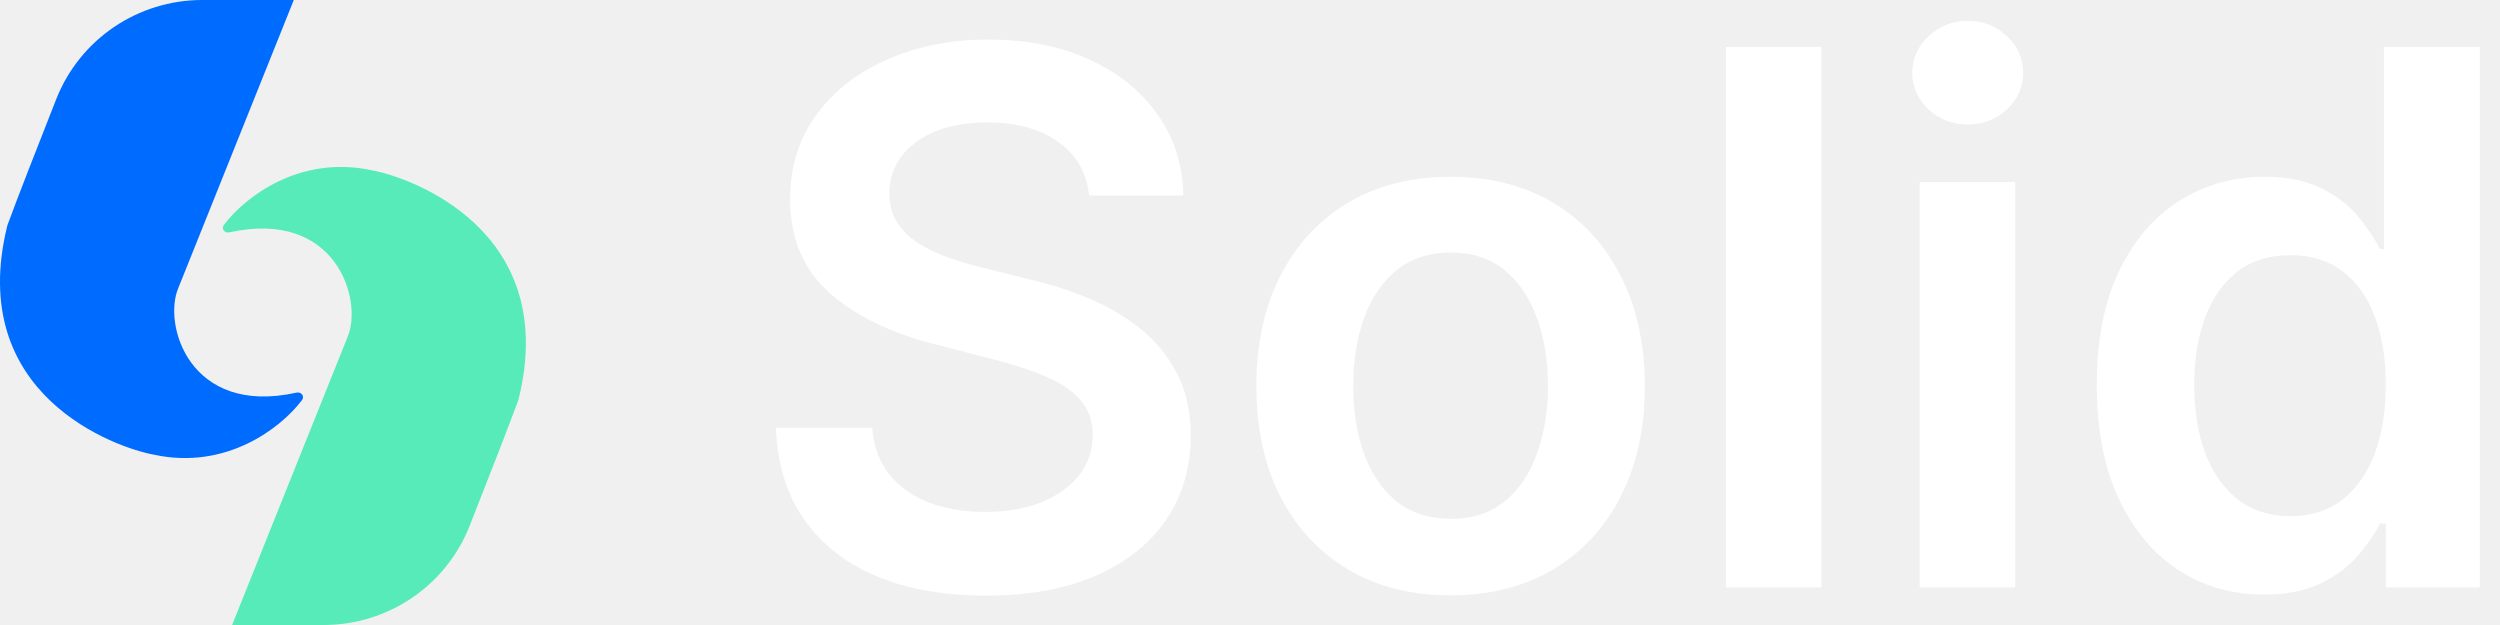
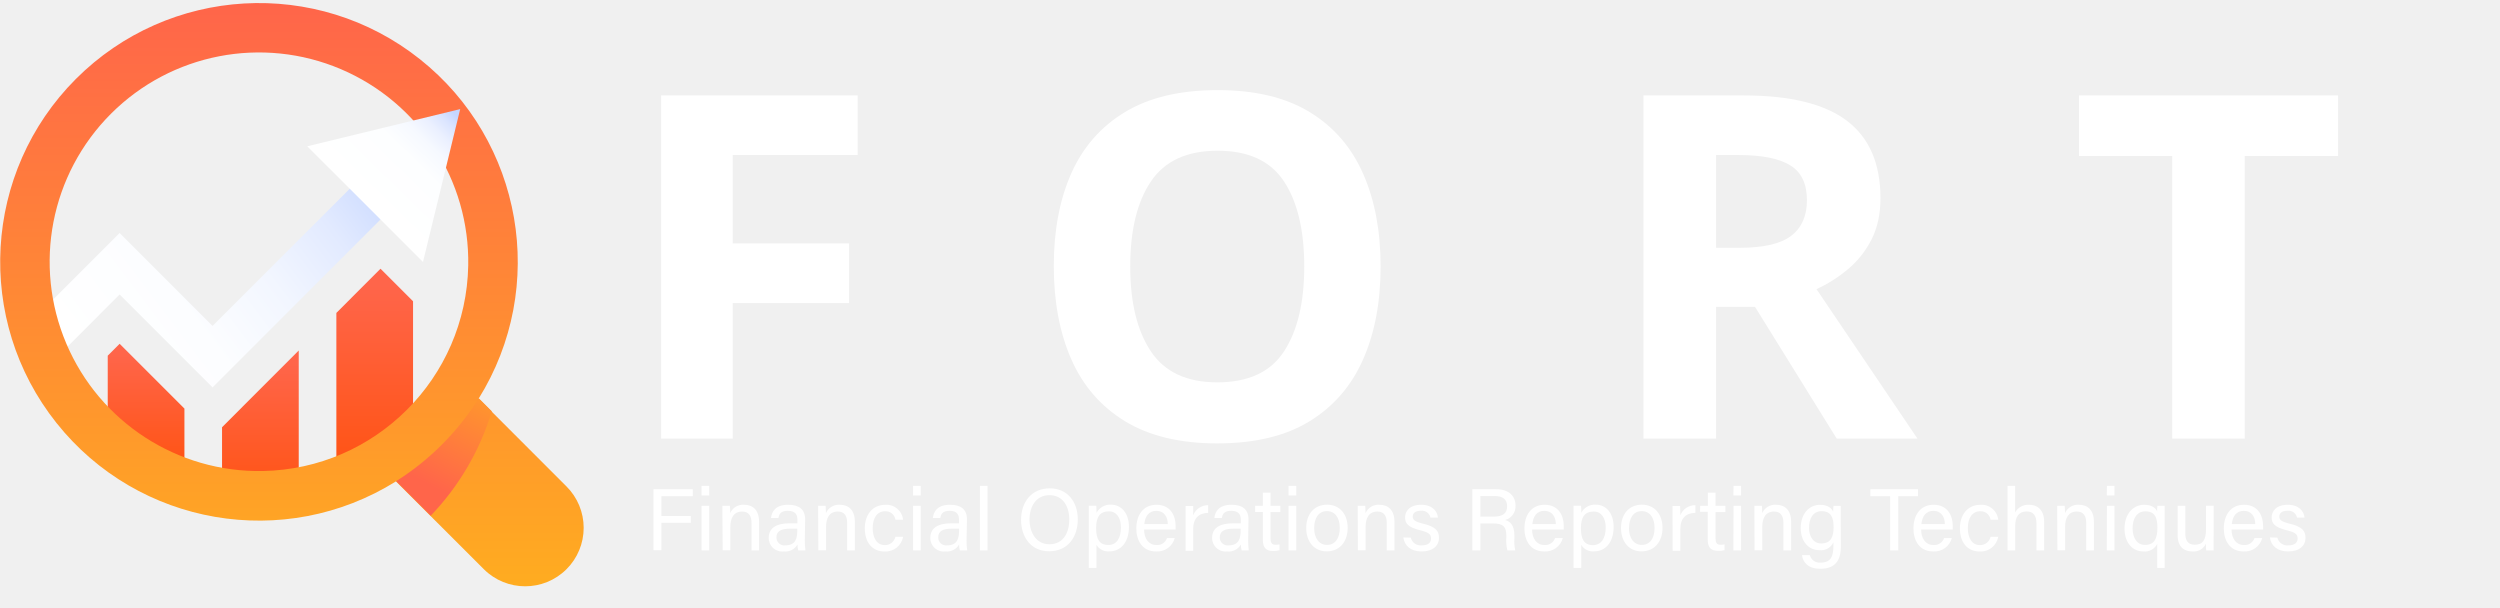
- <svg xmlns="http://www.w3.org/2000/svg" width="120" height="30" viewBox="0 0 120 30" fill="none">
-   <path d="M52.278 9.386C52.16 8.279 51.661 7.418 50.783 6.802C49.913 6.185 48.782 5.877 47.388 5.877C46.409 5.877 45.569 6.025 44.868 6.32C44.167 6.616 43.63 7.017 43.259 7.524C42.887 8.03 42.697 8.609 42.689 9.259C42.689 9.799 42.811 10.268 43.056 10.665C43.309 11.062 43.651 11.4 44.082 11.678C44.513 11.949 44.99 12.177 45.514 12.362C46.037 12.548 46.565 12.704 47.097 12.831L49.529 13.439C50.509 13.667 51.45 13.975 52.354 14.364C53.266 14.752 54.081 15.242 54.799 15.833C55.525 16.424 56.099 17.138 56.521 17.974C56.944 18.81 57.155 19.79 57.155 20.913C57.155 22.433 56.766 23.771 55.989 24.928C55.212 26.077 54.089 26.976 52.62 27.626C51.159 28.268 49.39 28.589 47.312 28.589C45.294 28.589 43.542 28.276 42.055 27.652C40.578 27.027 39.421 26.115 38.585 24.916C37.757 23.716 37.309 22.255 37.242 20.533H41.865C41.933 21.436 42.212 22.188 42.702 22.787C43.191 23.387 43.829 23.835 44.614 24.13C45.408 24.426 46.295 24.573 47.274 24.573C48.296 24.573 49.191 24.422 49.96 24.117C50.737 23.805 51.345 23.374 51.784 22.826C52.223 22.268 52.447 21.618 52.455 20.875C52.447 20.199 52.248 19.642 51.86 19.203C51.471 18.755 50.927 18.384 50.226 18.088C49.533 17.784 48.723 17.514 47.794 17.277L44.842 16.517C42.706 15.968 41.017 15.136 39.775 14.022C38.542 12.899 37.926 11.408 37.926 9.55C37.926 8.022 38.34 6.683 39.167 5.535C40.003 4.386 41.139 3.495 42.575 2.862C44.01 2.22 45.636 1.899 47.452 1.899C49.293 1.899 50.906 2.22 52.291 2.862C53.684 3.495 54.778 4.378 55.571 5.509C56.365 6.633 56.775 7.925 56.8 9.386H52.278Z" fill="white" />
-   <path d="M69.629 28.576C67.728 28.576 66.082 28.158 64.688 27.322C63.295 26.486 62.214 25.317 61.446 23.814C60.686 22.31 60.306 20.554 60.306 18.544C60.306 16.534 60.686 14.773 61.446 13.262C62.214 11.75 63.295 10.576 64.688 9.74C66.082 8.904 67.728 8.486 69.629 8.486C71.529 8.486 73.175 8.904 74.569 9.74C75.962 10.576 77.039 11.75 77.799 13.262C78.567 14.773 78.952 16.534 78.952 18.544C78.952 20.554 78.567 22.31 77.799 23.814C77.039 25.317 75.962 26.486 74.569 27.322C73.175 28.158 71.529 28.576 69.629 28.576ZM69.654 24.903C70.684 24.903 71.546 24.62 72.238 24.054C72.93 23.48 73.446 22.711 73.783 21.749C74.13 20.786 74.303 19.714 74.303 18.531C74.303 17.341 74.13 16.264 73.783 15.301C73.446 14.33 72.93 13.557 72.238 12.983C71.546 12.409 70.684 12.122 69.654 12.122C68.598 12.122 67.72 12.409 67.019 12.983C66.327 13.557 65.807 14.33 65.461 15.301C65.123 16.264 64.954 17.341 64.954 18.531C64.954 19.714 65.123 20.786 65.461 21.749C65.807 22.711 66.327 23.48 67.019 24.054C67.72 24.62 68.598 24.903 69.654 24.903Z" fill="white" />
-   <path d="M87.429 2.254V28.196H82.844V2.254H87.429Z" fill="white" />
-   <path d="M92.144 28.196V8.74H96.73V28.196H92.144ZM94.45 5.978C93.724 5.978 93.099 5.737 92.575 5.256C92.052 4.766 91.79 4.179 91.79 3.495C91.79 2.803 92.052 2.216 92.575 1.735C93.099 1.245 93.724 1 94.45 1C95.184 1 95.809 1.245 96.325 1.735C96.848 2.216 97.11 2.803 97.11 3.495C97.11 4.179 96.848 4.766 96.325 5.256C95.809 5.737 95.184 5.978 94.45 5.978Z" fill="white" />
-   <path d="M108.666 28.538C107.137 28.538 105.769 28.146 104.561 27.36C103.354 26.575 102.4 25.435 101.699 23.94C100.998 22.445 100.647 20.63 100.647 18.493C100.647 16.331 101.002 14.507 101.711 13.021C102.429 11.526 103.396 10.399 104.612 9.639C105.828 8.871 107.183 8.486 108.678 8.486C109.818 8.486 110.756 8.681 111.49 9.069C112.225 9.449 112.808 9.909 113.238 10.45C113.669 10.982 114.003 11.484 114.239 11.957H114.429V2.254H119.027V28.196H114.518V25.131H114.239C114.003 25.604 113.661 26.106 113.213 26.638C112.765 27.162 112.174 27.609 111.44 27.981C110.705 28.352 109.78 28.538 108.666 28.538ZM109.945 24.776C110.916 24.776 111.744 24.514 112.428 23.991C113.112 23.459 113.631 22.72 113.986 21.774C114.34 20.828 114.518 19.726 114.518 18.468C114.518 17.21 114.34 16.116 113.986 15.187C113.639 14.258 113.124 13.536 112.44 13.021C111.765 12.506 110.933 12.248 109.945 12.248C108.923 12.248 108.07 12.514 107.386 13.046C106.702 13.579 106.187 14.313 105.841 15.251C105.494 16.188 105.321 17.26 105.321 18.468C105.321 19.684 105.494 20.769 105.841 21.723C106.195 22.669 106.715 23.417 107.399 23.965C108.091 24.506 108.94 24.776 109.945 24.776Z" fill="white" />
-   <path d="M14.102 0H9.707C6.616 0 3.835 1.881 2.701 4.755C1.758 7.145 0.8 9.599 0.355 10.815C-1.673 18.959 5.567 21.499 7.391 21.825C10.832 22.572 13.475 20.565 14.498 19.201C14.634 19.019 14.459 18.797 14.236 18.846C9.092 19.986 7.801 15.571 8.564 13.812L14.102 0Z" fill="#006BFF" />
-   <path d="M11.14 30L15.535 30C18.626 30 21.407 28.119 22.541 25.245C23.484 22.855 24.442 20.401 24.887 19.185C26.915 11.041 19.675 8.501 17.851 8.175C14.41 7.428 11.767 9.435 10.745 10.799C10.608 10.981 10.783 11.203 11.005 11.154C16.15 10.014 17.441 14.429 16.678 16.188L11.14 30Z" fill="#57EBB9" />
+ <svg xmlns="http://www.w3.org/2000/svg" xmlns:xlink="http://www.w3.org/1999/xlink" id="Layer_1" data-name="Layer 1" viewBox="0 0 535.59 130.1">
+   <defs>
+     <style>.cls-1{font-size:102.97px;font-family:LeagueSpartan-Bold, League Spartan;font-weight:700;letter-spacing:0.3em;}.cls-1,.cls-4{fill:#fff;}.cls-2{letter-spacing:0.26em;}.cls-3{letter-spacing:0.3em;}.cls-5{fill:url(#Degradado_sin_nombre_4);}.cls-6{fill:url(#Degradado_sin_nombre_4-2);}.cls-7{fill:url(#Degradado_sin_nombre_4-3);}.cls-8{fill:url(#Degradado_sin_nombre_29);}.cls-9{fill:url(#Degradado_sin_nombre_2);}.cls-10{fill:url(#Degradado_sin_nombre_37);}.cls-11{fill:url(#Degradado_sin_nombre_2-2);}</style>
+     <linearGradient id="Degradado_sin_nombre_4" x1="31.3" y1="108.62" x2="31.3" y2="75.79" gradientUnits="userSpaceOnUse">
+       <stop offset="0" stop-color="#ff4d00" />
+       <stop offset="1" stop-color="#ff654a" />
+     </linearGradient>
+     <linearGradient id="Degradado_sin_nombre_4-2" x1="55.79" y1="116.75" x2="55.79" y2="77.65" xlink:href="#Degradado_sin_nombre_4" />
+     <linearGradient id="Degradado_sin_nombre_4-3" x1="80.27" y1="114.9" x2="80.27" y2="61.09" xlink:href="#Degradado_sin_nombre_4" />
+     <linearGradient id="Degradado_sin_nombre_29" x1="19.27" y1="78.78" x2="80.66" y2="32.42" gradientUnits="userSpaceOnUse">
+       <stop offset="0" stop-color="#fff" />
+       <stop offset="0.31" stop-color="#fcfdff" />
+       <stop offset="0.55" stop-color="#f2f6ff" />
+       <stop offset="0.77" stop-color="#e2eaff" />
+       <stop offset="0.96" stop-color="#cbdaff" />
+       <stop offset="1" stop-color="#c6d6ff" />
+     </linearGradient>
+     <linearGradient id="Degradado_sin_nombre_2" x1="62.52" y1="125.61" x2="62.52" y2="0.61" gradientUnits="userSpaceOnUse">
+       <stop offset="0" stop-color="#ffac20" />
+       <stop offset="1" stop-color="#ff654a" />
+     </linearGradient>
+     <linearGradient id="Degradado_sin_nombre_37" x1="102.14" y1="19.18" x2="76.34" y2="45.67" gradientUnits="userSpaceOnUse">
+       <stop offset="0.19" stop-color="#c6d6ff" />
+       <stop offset="0.25" stop-color="#dae4ff" />
+       <stop offset="0.33" stop-color="#ebf0ff" />
+       <stop offset="0.42" stop-color="#f6f9ff" />
+       <stop offset="0.55" stop-color="#fdfeff" />
+       <stop offset="0.91" stop-color="#fff" />
+     </linearGradient>
+     <linearGradient id="Degradado_sin_nombre_2-2" x1="106.33" y1="75.67" x2="91.42" y2="103.61" xlink:href="#Degradado_sin_nombre_2" />
+   </defs>
+   <text class="cls-1" transform="translate(132.37 93.96)">FO<tspan class="cls-2" x="210.46" y="0">R</tspan>
+     <tspan class="cls-3" x="310.96" y="0">T</tspan>
+   </text>
+   <path class="cls-4" d="M140,104.81h8.42v1.49H141.7v4.25H148V112H141.7v5.87H140Z" />
+   <path class="cls-4" d="M150.3,104.09h1.64v2.06H150.3Zm0,4.27h1.64v9.55H150.3Z" />
+   <path class="cls-4" d="M154.77,110.77c0-.83,0-1.67,0-2.41h1.6a13.82,13.82,0,0,1,.06,1.57,3,3,0,0,1,3-1.79c1.79,0,3.19,1.09,3.19,3.63v6.14H161V112c0-1.44-.56-2.41-2-2.41-1.8,0-2.53,1.37-2.53,3.29v5h-1.64Z" />
+   <path class="cls-4" d="M172.42,115.83a14.22,14.22,0,0,0,.13,2.08H171a5.31,5.31,0,0,1-.15-1.25,3,3,0,0,1-2.95,1.48,2.89,2.89,0,0,1-3.21-2.92c0-2.13,1.67-3.11,4.51-3.11h1.63v-.81c0-.84-.27-1.87-2.06-1.87-1.59,0-1.86.79-2,1.54h-1.59c.13-1.32.94-2.84,3.68-2.83,2.34,0,3.63,1,3.63,3.13Zm-1.61-2.57h-1.54c-1.91,0-2.93.52-2.93,1.87a1.68,1.68,0,0,0,1.86,1.71c2.3,0,2.61-1.54,2.61-3.28Z" />
+   <path class="cls-4" d="M175.28,110.77c0-.83,0-1.67,0-2.41h1.6c0,.29.07,1.29.07,1.57a3,3,0,0,1,3-1.79c1.79,0,3.19,1.09,3.19,3.63v6.14h-1.65V112c0-1.44-.56-2.41-2-2.41-1.8,0-2.52,1.37-2.52,3.29v5h-1.65Z" />
+   <path class="cls-4" d="M193.47,115a3.81,3.81,0,0,1-3.95,3.15c-2.63,0-4.25-1.89-4.25-5,0-2.7,1.52-5,4.37-5a3.57,3.57,0,0,1,3.83,3.19h-1.64a2.12,2.12,0,0,0-2.22-1.81c-1.69,0-2.65,1.44-2.65,3.61s.93,3.64,2.59,3.64a2.27,2.27,0,0,0,2.28-1.78Z" />
+   <path class="cls-4" d="M195.61,104.09h1.65v2.06h-1.65Zm0,4.27h1.65v9.55h-1.65Z" />
+   <path class="cls-4" d="M207.07,115.83a13.82,13.82,0,0,0,.14,2.08h-1.58a5.17,5.17,0,0,1-.16-1.25,3,3,0,0,1-2.94,1.48,2.89,2.89,0,0,1-3.22-2.92c0-2.13,1.68-3.11,4.51-3.11h1.63v-.81c0-.84-.27-1.87-2-1.87-1.6,0-1.87.79-2,1.54h-1.59c.12-1.32.93-2.84,3.68-2.83,2.33,0,3.62,1,3.62,3.13Zm-1.6-2.57h-1.55c-1.9,0-2.92.52-2.92,1.87a1.68,1.68,0,0,0,1.86,1.71c2.3,0,2.61-1.54,2.61-3.28Z" />
+   <path class="cls-4" d="M209.93,117.91V104.09h1.64v13.82Z" />
+   <path class="cls-4" d="M230.9,111.29c0,3.6-2,6.81-6.15,6.81-3.86,0-6-3-6-6.74s2.2-6.74,6.16-6.74C228.59,104.62,230.9,107.39,230.9,111.29Zm-10.34,0c0,2.83,1.45,5.31,4.26,5.31,3,0,4.26-2.51,4.26-5.31s-1.38-5.21-4.25-5.21S220.56,108.51,220.56,111.31Z" />
+   <path class="cls-4" d="M234.9,116.73v4.94h-1.64v-11c0-.77,0-1.58,0-2.33h1.61c0,.32.05.9.05,1.51a3.29,3.29,0,0,1,3.12-1.73c2.21,0,3.82,1.85,3.82,4.75,0,3.41-1.84,5.25-4.16,5.25A2.91,2.91,0,0,1,234.9,116.73Zm5.24-3.77c0-2-.92-3.41-2.55-3.41-2,0-2.76,1.25-2.76,3.57s.64,3.63,2.63,3.63C239.21,116.75,240.14,115.31,240.14,113Z" />
+   <path class="cls-4" d="M245.1,113.44c0,1.94,1,3.32,2.61,3.32a2.19,2.19,0,0,0,2.3-1.48h1.66a3.87,3.87,0,0,1-4,2.86c-3,0-4.23-2.44-4.23-4.9,0-2.84,1.43-5.1,4.33-5.1,3.08,0,4.09,2.47,4.09,4.51,0,.29,0,.53,0,.79Zm5.08-1.16c0-1.57-.81-2.84-2.44-2.84s-2.42,1.17-2.59,2.84Z" />
+   <path class="cls-4" d="M254,111c0-1.34,0-2.09,0-2.6h1.62c0,.27,0,1,0,2a3.38,3.38,0,0,1,3.21-2.17v1.64c-1.95.06-3.21,1.08-3.21,3.5v4.63H254Z" />
+   <path class="cls-4" d="M267.4,115.83a15.83,15.83,0,0,0,.13,2.08H266a4.7,4.7,0,0,1-.16-1.25,3,3,0,0,1-2.95,1.48,2.89,2.89,0,0,1-3.21-2.92c0-2.13,1.67-3.11,4.51-3.11h1.63v-.81c0-.84-.27-1.87-2.06-1.87-1.59,0-1.86.79-2,1.54h-1.6c.13-1.32.94-2.84,3.69-2.83,2.33,0,3.62,1,3.62,3.13Zm-1.61-2.57h-1.54c-1.91,0-2.93.52-2.93,1.87a1.68,1.68,0,0,0,1.86,1.71c2.3,0,2.61-1.54,2.61-3.28Z" />
+   <path class="cls-4" d="M268.9,108.36h1.65v-2.81h1.64v2.81h2.11v1.35h-2.11v5.59c0,.93.23,1.41,1.09,1.41a4.18,4.18,0,0,0,.84-.08v1.24a4.49,4.49,0,0,1-1.43.17c-1.49,0-2.14-.77-2.14-2.35v-6H268.9Z" />
+   <path class="cls-4" d="M276.05,104.09h1.65v2.06h-1.65Zm0,4.27h1.65v9.55h-1.65Z" />
+   <path class="cls-4" d="M288.72,113.12c0,2.75-1.57,5-4.49,5-2.74,0-4.39-2.12-4.39-5s1.62-5,4.5-5C287,108.14,288.72,110.12,288.72,113.12Zm-7.18,0c0,2.09,1,3.62,2.76,3.62s2.73-1.45,2.73-3.62-1-3.62-2.77-3.62S281.54,111,281.54,113.14Z" />
+   <path class="cls-4" d="M290.88,110.77c0-.83,0-1.67,0-2.41h1.61c0,.29.07,1.29.06,1.57a3,3,0,0,1,3-1.79c1.79,0,3.19,1.09,3.19,3.63v6.14h-1.65V112c0-1.44-.56-2.41-2-2.41-1.8,0-2.53,1.37-2.53,3.29v5h-1.65Z" />
+   <path class="cls-4" d="M302.24,115.18a2.18,2.18,0,0,0,2.34,1.66c1.41,0,2-.61,2-1.47s-.44-1.31-2.26-1.75c-2.73-.67-3.3-1.5-3.3-2.8s1-2.68,3.44-2.68,3.48,1.42,3.6,2.75h-1.6a1.87,1.87,0,0,0-2.07-1.47c-1.33,0-1.73.64-1.73,1.27s.39,1.06,2.14,1.48c2.9.69,3.48,1.65,3.48,3.07,0,1.68-1.33,2.9-3.71,2.9s-3.68-1.25-3.93-3Z" />
+   <path class="cls-4" d="M317.15,112.14v5.77h-1.72v-13.1h5.12c2.69,0,4.13,1.46,4.13,3.51a3,3,0,0,1-2.24,3.08c1.07.28,2,1.08,2,3.36v.56a9.18,9.18,0,0,0,.18,2.59h-1.69a8.87,8.87,0,0,1-.22-2.81v-.28c0-1.87-.53-2.68-2.88-2.68Zm0-1.46H320c2,0,2.88-.75,2.88-2.22s-.9-2.19-2.68-2.19h-3.05Z" />
+   <path class="cls-4" d="M328.23,113.44c0,1.94,1,3.32,2.61,3.32a2.21,2.21,0,0,0,2.31-1.48h1.66a3.88,3.88,0,0,1-4,2.86c-3,0-4.22-2.44-4.22-4.9,0-2.84,1.43-5.1,4.33-5.1,3.08,0,4.09,2.47,4.09,4.51a6.7,6.7,0,0,1,0,.79Zm5.08-1.16c0-1.57-.8-2.84-2.44-2.84s-2.41,1.17-2.58,2.84Z" />
+   <path class="cls-4" d="M338.76,116.73v4.94h-1.65v-11c0-.77,0-1.58,0-2.33h1.6a14.49,14.49,0,0,1,.06,1.51,3.27,3.27,0,0,1,3.12-1.73c2.21,0,3.81,1.85,3.81,4.75,0,3.41-1.84,5.25-4.15,5.25A2.9,2.9,0,0,1,338.76,116.73ZM344,113c0-2-.92-3.41-2.55-3.41-2,0-2.76,1.25-2.76,3.57s.64,3.63,2.63,3.63C343.06,116.75,344,115.31,344,113Z" />
+   <path class="cls-4" d="M356.17,113.12c0,2.75-1.58,5-4.5,5-2.73,0-4.39-2.12-4.39-5s1.62-5,4.5-5C354.43,108.14,356.17,110.12,356.17,113.12Zm-7.19,0c0,2.09,1,3.62,2.76,3.62s2.73-1.45,2.73-3.62-1-3.62-2.77-3.62S349,111,349,113.14Z" />
+   <path class="cls-4" d="M358.32,111c0-1.34,0-2.09,0-2.6h1.62c0,.27.05,1,.05,2a3.38,3.38,0,0,1,3.22-2.17v1.64c-2,.06-3.22,1.08-3.22,3.5v4.63h-1.65Z" />
+   <path class="cls-4" d="M364.24,108.36h1.65v-2.81h1.64v2.81h2.11v1.35h-2.11v5.59c0,.93.23,1.41,1.09,1.41a4.25,4.25,0,0,0,.84-.08v1.24A4.53,4.53,0,0,1,368,118c-1.49,0-2.14-.77-2.14-2.35v-6h-1.65Z" />
+   <path class="cls-4" d="M371.39,104.09H373v2.06h-1.65Zm0,4.27H373v9.55h-1.65Z" />
+   <path class="cls-4" d="M375.86,110.77c0-.83,0-1.67,0-2.41h1.61c0,.29.07,1.29.06,1.57a3,3,0,0,1,3-1.79c1.79,0,3.19,1.09,3.19,3.63v6.14h-1.65V112c0-1.44-.56-2.41-2-2.41-1.8,0-2.53,1.37-2.53,3.29v5h-1.65Z" />
+   <path class="cls-4" d="M394.38,117.05c0,3.06-1.26,4.8-4.38,4.8-2.89,0-3.78-1.62-3.95-2.92h1.68a2.16,2.16,0,0,0,2.34,1.6c2.17,0,2.71-1.37,2.71-3.57v-.77a2.92,2.92,0,0,1-3,1.68c-2.35,0-4-1.92-4-4.72,0-3.11,1.82-5,4.13-5,1.82,0,2.59.86,2.81,1.49,0-.43.06-1.07.08-1.27h1.55c0,.56,0,1.84,0,2.76Zm-6.82-4c0,2,1,3.38,2.6,3.38,2.06,0,2.66-1.38,2.66-3.5s-.56-3.42-2.6-3.42C388.45,109.54,387.56,111,387.56,113.08Z" />
+   <path class="cls-4" d="M404.93,106.3H400.7v-1.49h10.21v1.49h-4.23v11.61h-1.75Z" />
+   <path class="cls-4" d="M411.57,113.44c0,1.94,1,3.32,2.61,3.32a2.21,2.21,0,0,0,2.31-1.48h1.66a3.88,3.88,0,0,1-4,2.86c-3,0-4.22-2.44-4.22-4.9,0-2.84,1.43-5.1,4.33-5.1,3.08,0,4.09,2.47,4.09,4.51a6.7,6.7,0,0,1,0,.79Zm5.09-1.16c0-1.57-.81-2.84-2.44-2.84s-2.42,1.17-2.59,2.84Z" />
+   <path class="cls-4" d="M428.09,115a3.81,3.81,0,0,1-3.95,3.15c-2.63,0-4.26-1.89-4.26-5,0-2.7,1.53-5,4.38-5a3.57,3.57,0,0,1,3.83,3.19h-1.64a2.12,2.12,0,0,0-2.22-1.81c-1.69,0-2.65,1.44-2.65,3.61s.93,3.64,2.59,3.64a2.27,2.27,0,0,0,2.28-1.78Z" />
+   <path class="cls-4" d="M431.71,104.09v5.68a3.2,3.2,0,0,1,3-1.63c1.53,0,3.22.84,3.22,3.68v6.09h-1.65v-5.82c0-1.62-.68-2.52-2.07-2.52-1.72,0-2.48,1.13-2.48,3.12v5.22h-1.65V104.09Z" />
+   <path class="cls-4" d="M440.73,110.77c0-.83,0-1.67,0-2.41h1.6c.05.29.07,1.29.07,1.57a3,3,0,0,1,3-1.79c1.79,0,3.19,1.09,3.19,3.63v6.14h-1.65V112c0-1.44-.56-2.41-2-2.41-1.8,0-2.52,1.37-2.52,3.29v5h-1.65Z" />
+   <path class="cls-4" d="M451.38,104.09H453v2.06h-1.65Zm0,4.27H453v9.55h-1.65Z" />
+   <path class="cls-4" d="M462.15,116.54a3,3,0,0,1-3,1.6c-2.16,0-4-1.72-4-4.9s1.9-5.1,4.2-5.1c1.77,0,2.56.81,2.78,1.44,0-.35,0-.83.06-1.22h1.56c0,1,0,1.77,0,2.64v10.67h-1.6Zm-5.27-3.37c0,1.93.84,3.57,2.65,3.57,2.06,0,2.66-1.42,2.66-3.65s-.53-3.54-2.6-3.54C457.81,109.55,456.88,111.06,456.88,113.17Z" />
+   <path class="cls-4" d="M474.24,115.13c0,.93,0,2.22,0,2.78h-1.6a12.09,12.09,0,0,1-.06-1.43,2.85,2.85,0,0,1-2.9,1.66c-1.6,0-3.15-.8-3.15-3.5v-6.28h1.64v5.93c0,1.25.39,2.41,2,2.41,1.76,0,2.44-1,2.44-3.36v-5h1.64Z" />
+   <path class="cls-4" d="M478.08,113.44c0,1.94,1,3.32,2.61,3.32a2.19,2.19,0,0,0,2.3-1.48h1.66a3.87,3.87,0,0,1-4,2.86c-3,0-4.23-2.44-4.23-4.9,0-2.84,1.43-5.1,4.33-5.1,3.08,0,4.09,2.47,4.09,4.51,0,.29,0,.53,0,.79Zm5.08-1.16c0-1.57-.81-2.84-2.44-2.84s-2.42,1.17-2.59,2.84Z" />
+   <path class="cls-4" d="M487.89,115.18a2.18,2.18,0,0,0,2.34,1.66c1.4,0,2-.61,2-1.47s-.44-1.31-2.26-1.75c-2.73-.67-3.3-1.5-3.3-2.8s1-2.68,3.44-2.68,3.48,1.42,3.6,2.75h-1.6a1.87,1.87,0,0,0-2.07-1.47c-1.34,0-1.73.64-1.73,1.27s.39,1.06,2.14,1.48c2.9.69,3.47,1.65,3.47,3.07,0,1.68-1.32,2.9-3.7,2.9s-3.68-1.25-3.93-3Z" />
+   <polygon class="cls-5" points="25.63 73.65 23.08 76.2 23.08 99.55 39.51 99.55 39.51 87.53 25.63 73.65" />
+   <polygon class="cls-6" points="47.57 91.53 47.57 105.96 64 105.96 64 75.09 47.57 91.53" />
+   <polygon class="cls-7" points="81.52 57.57 72.06 67.04 72.06 100.04 88.49 100.04 88.49 64.54 81.52 57.57" />
+   <polygon class="cls-8" points="11.61 77.12 5.02 70.53 25.63 49.92 45.54 69.83 79.39 35.97 85.98 42.56 45.54 83 25.63 63.09 11.61 77.12" />
+   <path class="cls-9" d="M102.55,85.39a55.44,55.44,0,1,0-17.72,17.74l18.82,18.81a12.54,12.54,0,0,0,17.72,0h0a12.52,12.52,0,0,0,0-17.72ZM56.31,100.91a44.84,44.84,0,1,1,44-44A44.85,44.85,0,0,1,56.31,100.91Z" />
+   <polygon class="cls-10" points="65.83 31.34 90.62 56.12 98.59 23.37 65.83 31.34" />
+   <path class="cls-11" d="M102.46,85.5A56.16,56.16,0,0,1,85,103l-.12.09,7.4,7.39a55.52,55.52,0,0,0,13.08-22.37l-2.76-2.76Z" />
</svg>
